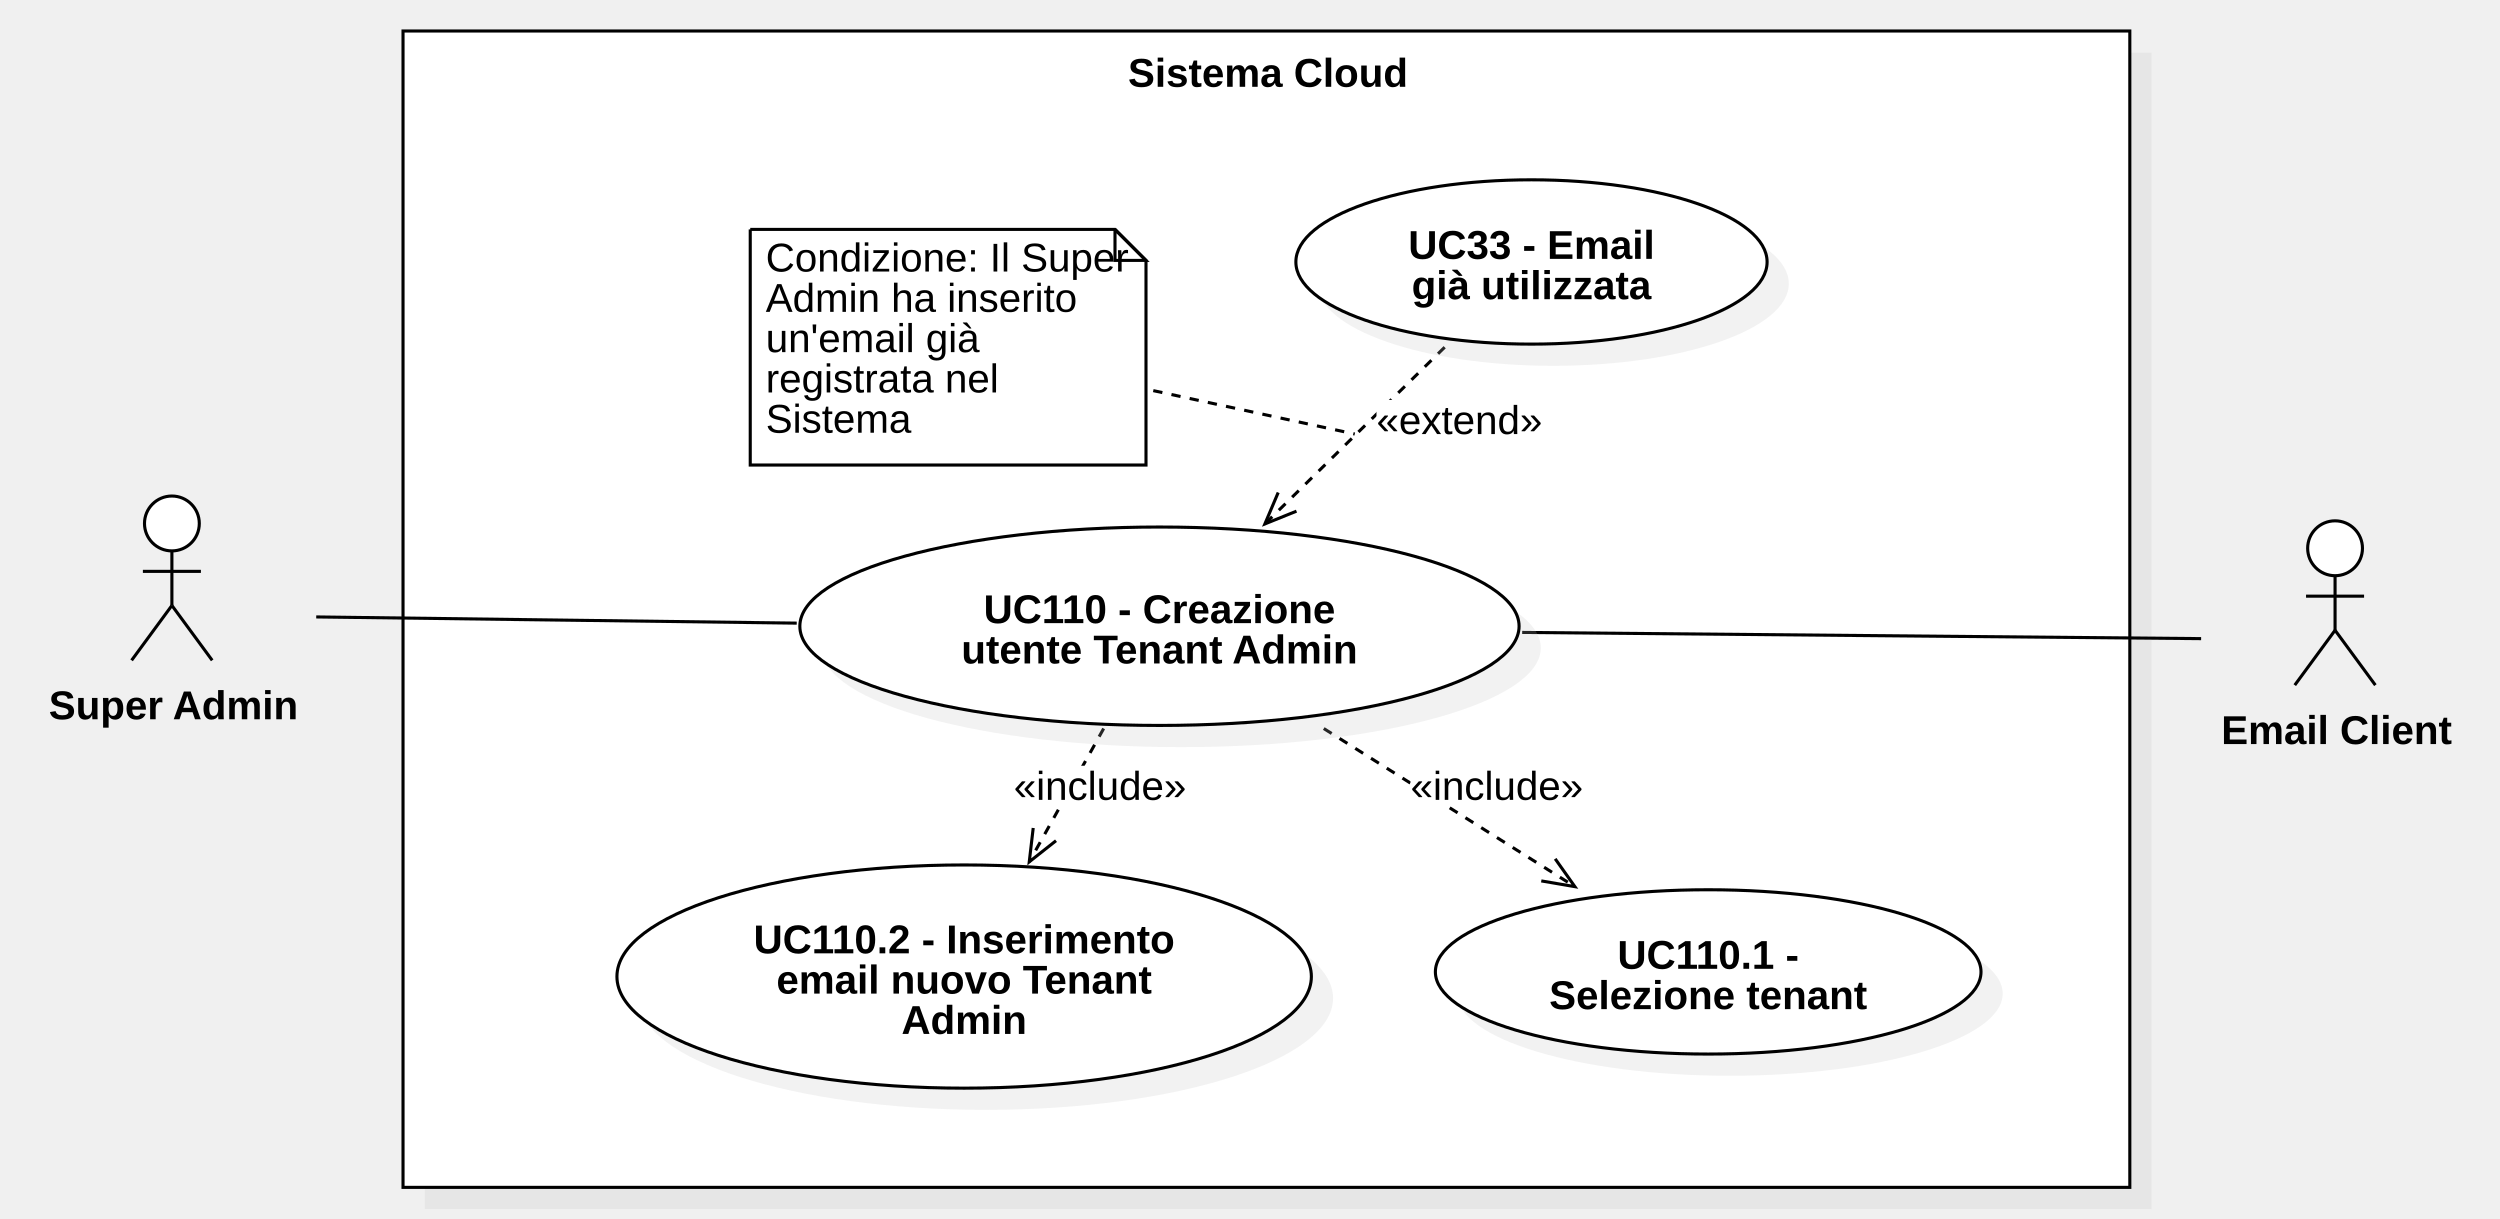
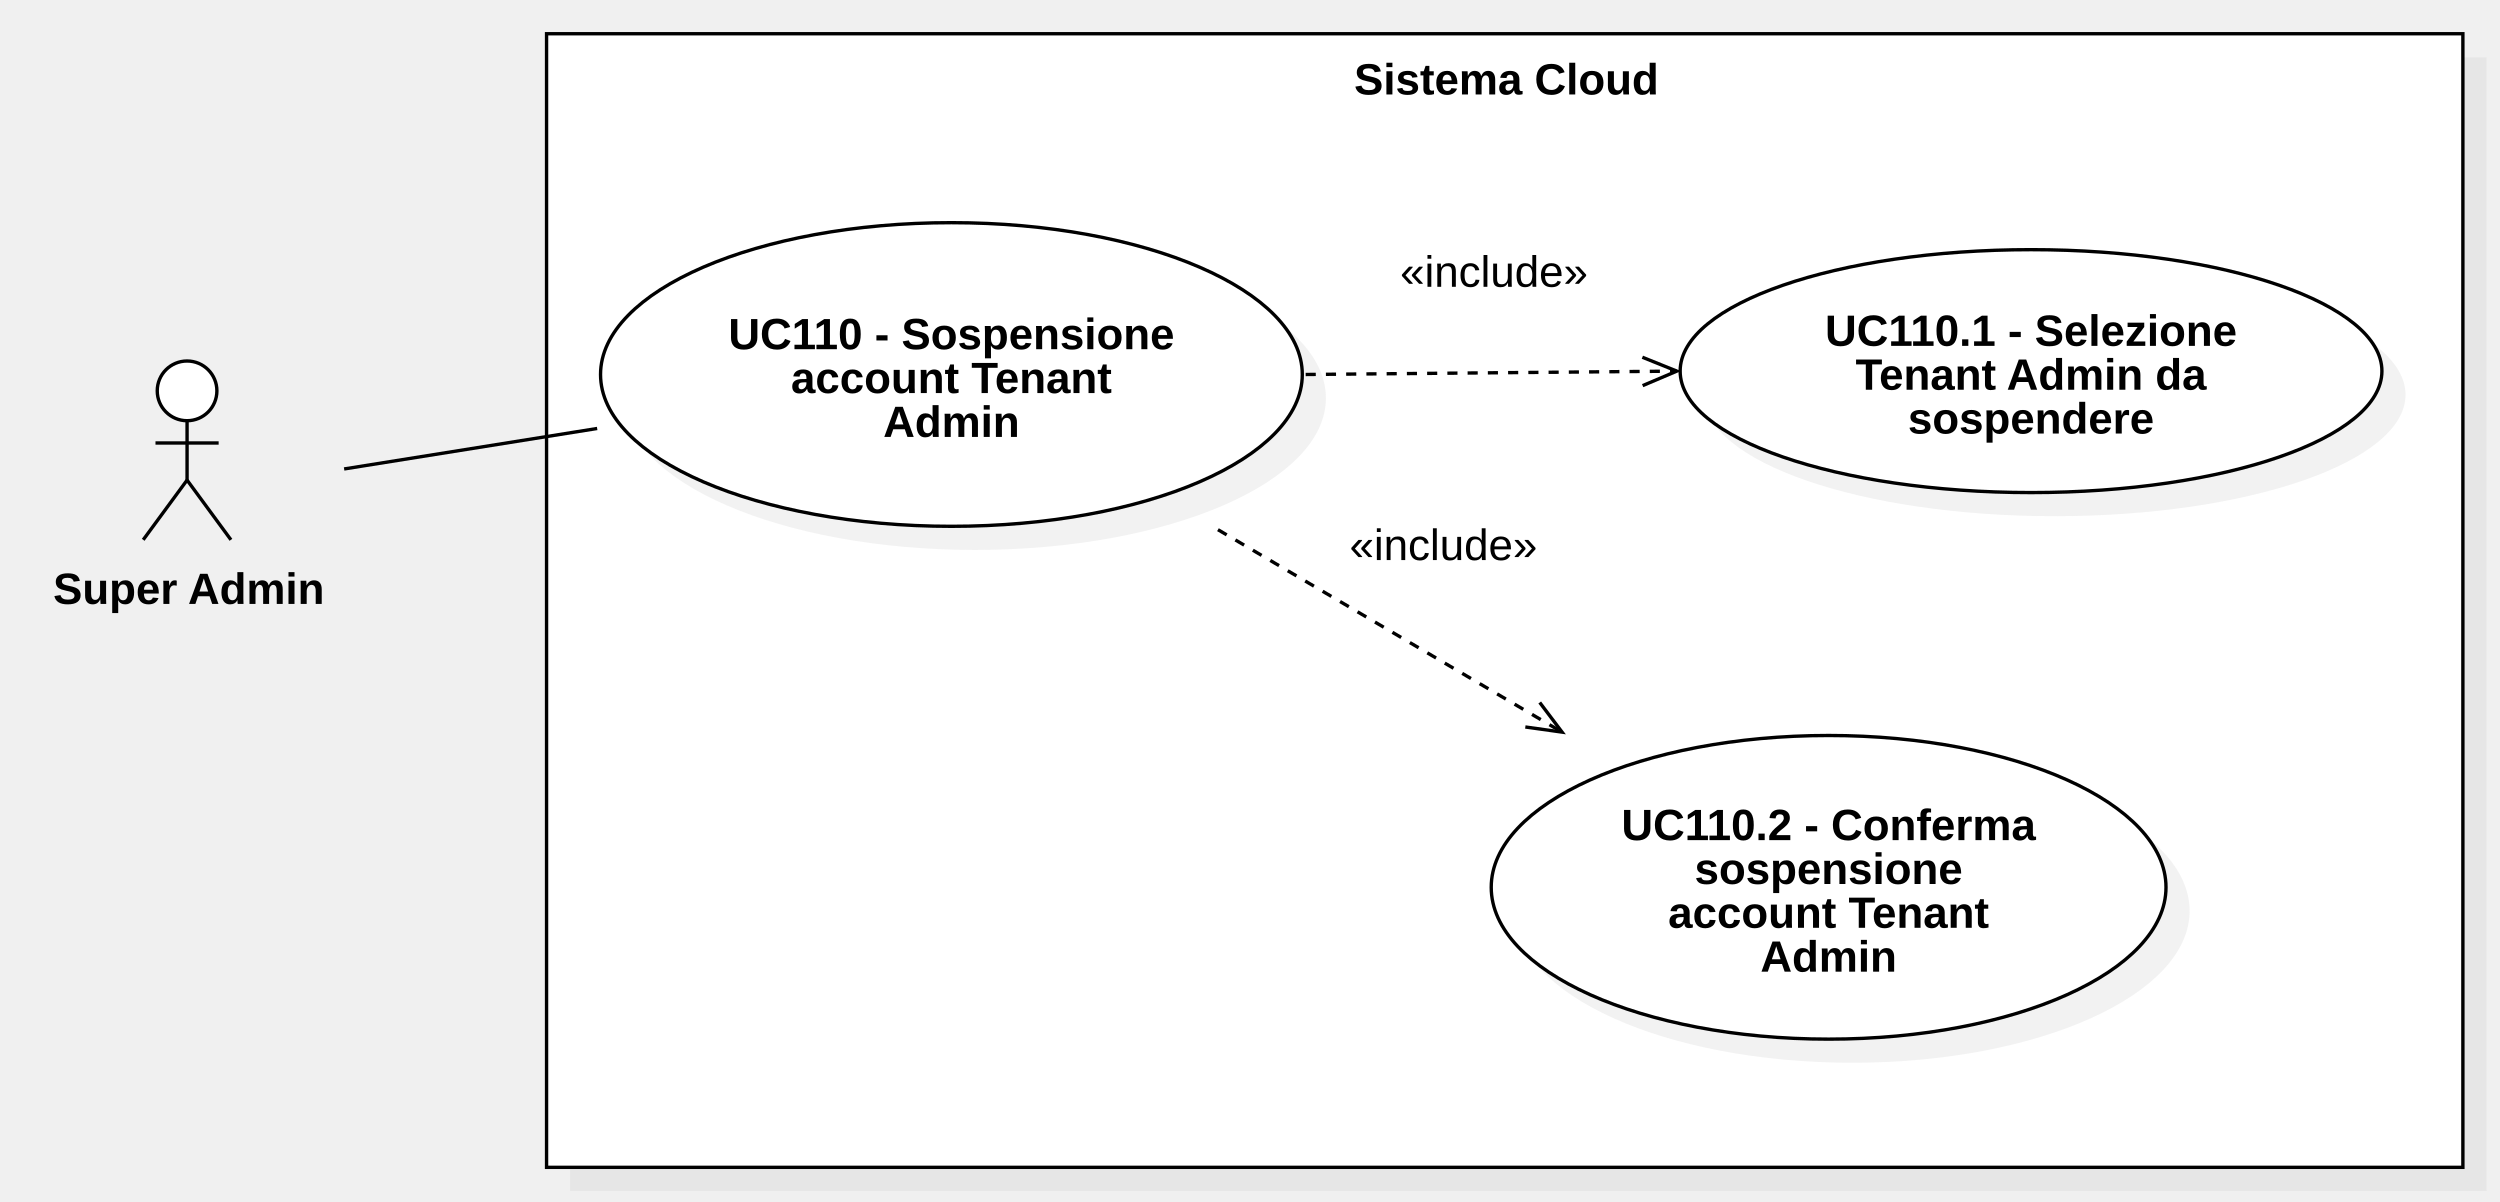
- <svg xmlns="http://www.w3.org/2000/svg" version="1.1" width="806.407" height="393">
+ <svg xmlns="http://www.w3.org/2000/svg" version="1.1" width="741" height="356">
  <defs />
  <g>
    <g>
-       <rect fill="#C0C0C0" stroke="none" x="346" y="370" width="557" height="373" transform="matrix(1 0 0 1 -209 -353)" fill-opacity="0.2" />
+       <rect fill="#C0C0C0" stroke="none" x="448" y="446" width="568" height="336" transform="matrix(1 0 0 1 -279 -429)" fill-opacity="0.2" />
    </g>
    <g>
-       <rect fill="#ffffff" stroke="none" x="339" y="363" width="557" height="373" transform="matrix(1 0 0 1 -209 -353)" />
+       <rect fill="#ffffff" stroke="none" x="441" y="439" width="568" height="336" transform="matrix(1 0 0 1 -279 -429)" />
    </g>
    <g>
-       <path fill="none" stroke="#000000" paint-order="fill stroke markers" d=" M 130 10 L 687 10 L 687 383 L 130 383 L 130 10 Z Z" stroke-miterlimit="10" stroke-dasharray="" />
+       <path fill="none" stroke="#000000" paint-order="fill stroke markers" d=" M 162 10 L 730 10 L 730 346 L 162 346 L 162 10 Z Z" stroke-miterlimit="10" stroke-dasharray="" />
    </g>
    <g>
      <g>
        <path fill="none" stroke="none" />
-         <text fill="#000000" stroke="none" font-family="Arial" font-size="13px" font-style="normal" font-weight="bold" text-decoration="undefined" x="618" y="376.5" text-anchor="middle" dominant-baseline="central" transform="matrix(1 0 0 1 -209 -353)">Sistema Cloud</text>
+         <text fill="#000000" stroke="none" font-family="Arial" font-size="13px" font-style="normal" font-weight="bold" text-decoration="undefined" x="725.5" y="452.5" text-anchor="middle" dominant-baseline="central" transform="matrix(1 0 0 1 -279 -429)">Sistema Cloud</text>
      </g>
    </g>
    <g>
-       <path fill="#ffffff" stroke="none" paint-order="stroke fill markers" d=" M 744.364 176.85 C 744.364 171.962 748.321 168 753.204 168 C 758.086 168 762.044 171.962 762.044 176.85 C 762.044 181.738 758.086 185.7 753.204 185.7 C 748.321 185.7 744.364 181.738 744.364 176.85 Z" />
+       <path fill="#ffffff" stroke="none" paint-order="stroke fill markers" d=" M 46.607 115.85 C 46.607 110.962 50.565 107 55.447 107 C 60.329 107 64.287 110.962 64.287 115.85 C 64.287 120.738 60.329 124.7 55.447 124.7 C 50.565 124.7 46.607 120.738 46.607 115.85 Z" />
    </g>
    <g>
-       <path fill="none" stroke="#000000" paint-order="fill stroke markers" d=" M 744.364 176.85 C 744.364 171.962 748.321 168 753.204 168 C 758.086 168 762.044 171.962 762.044 176.85 C 762.044 181.738 758.086 185.7 753.204 185.7 C 748.321 185.7 744.364 181.738 744.364 176.85 Z" stroke-miterlimit="10" stroke-dasharray="" />
+       <path fill="none" stroke="#000000" paint-order="fill stroke markers" d=" M 46.607 115.85 C 46.607 110.962 50.565 107 55.447 107 C 60.329 107 64.287 110.962 64.287 115.85 C 64.287 120.738 60.329 124.7 55.447 124.7 C 50.565 124.7 46.607 120.738 46.607 115.85 Z" stroke-miterlimit="10" stroke-dasharray="" />
    </g>
    <g>
-       <path fill="none" stroke="#000000" paint-order="fill stroke markers" d=" M 753.204 185.7 L 753.204 203.3" stroke-miterlimit="10" stroke-dasharray="" />
+       <path fill="none" stroke="#000000" paint-order="fill stroke markers" d=" M 55.447 124.7 L 55.447 142.3" stroke-miterlimit="10" stroke-dasharray="" />
    </g>
    <g>
-       <path fill="none" stroke="#000000" paint-order="fill stroke markers" d=" M 743.844 192.3 L 762.564 192.3" stroke-miterlimit="10" stroke-dasharray="" />
+       <path fill="none" stroke="#000000" paint-order="fill stroke markers" d=" M 46.087 131.3 L 64.807 131.3" stroke-miterlimit="10" stroke-dasharray="" />
    </g>
    <g>
-       <path fill="none" stroke="#000000" paint-order="fill stroke markers" d=" M 753.204 203.3 L 740.204 221" stroke-miterlimit="10" stroke-dasharray="" />
+       <path fill="none" stroke="#000000" paint-order="fill stroke markers" d=" M 55.447 142.3 L 42.447 160" stroke-miterlimit="10" stroke-dasharray="" />
    </g>
    <g>
-       <path fill="none" stroke="#000000" paint-order="fill stroke markers" d=" M 753.204 203.3 L 766.204 221" stroke-miterlimit="10" stroke-dasharray="" />
+       <path fill="none" stroke="#000000" paint-order="fill stroke markers" d=" M 55.447 142.3 L 68.447 160" stroke-miterlimit="10" stroke-dasharray="" />
    </g>
    <g>
      <g>
        <path fill="none" stroke="none" />
-         <text fill="#000000" stroke="none" font-family="Arial" font-size="13px" font-style="normal" font-weight="bold" text-decoration="undefined" x="962.704" y="588.5" text-anchor="middle" dominant-baseline="central" transform="matrix(1 0 0 1 -209 -353)">Email Client</text>
+         <text fill="#000000" stroke="none" font-family="Arial" font-size="13px" font-style="normal" font-weight="bold" text-decoration="undefined" x="334.947" y="603.5" text-anchor="middle" dominant-baseline="central" transform="matrix(1 0 0 1 -279 -429)">Super Admin</text>
      </g>
    </g>
    <g>
-       <path fill="none" stroke="#000000" paint-order="fill stroke markers" d=" M 491 204 L 710 206" stroke-miterlimit="10" stroke-dasharray="" />
+       <path fill="#C0C0C0" stroke="none" paint-order="stroke fill markers" d=" M 185 118 C 185 93.147 231.562 73 289 73 C 346.438 73 393 93.147 393 118 C 393 142.853 346.438 163 289 163 C 231.562 163 185 142.853 185 118 Z" fill-opacity="0.2" />
    </g>
    <g>
-       <path fill="none" stroke="#000000" paint-order="fill stroke markers" d=" M 466 112 L 408 169" stroke-miterlimit="10" stroke-dasharray="3" />
+       <path fill="#ffffff" stroke="none" paint-order="stroke fill markers" d=" M 178 111 C 178 86.147 224.562 66 282 66 C 339.438 66 386 86.147 386 111 C 386 135.853 339.438 156 282 156 C 224.562 156 178 135.853 178 111 Z" />
    </g>
    <g>
-       <path fill="none" stroke="#000000" paint-order="fill stroke markers" d=" M 412.298 158.874 L 408 169 L 418.199 164.879" stroke-miterlimit="10" stroke-dasharray="" />
-     </g>
-     <g>
-       <rect fill="#ffffff" stroke="none" x="653" y="482" width="53.492" height="13" transform="matrix(1 0 0 1 -209 -353)" />
+       <path fill="none" stroke="#000000" paint-order="fill stroke markers" d=" M 178 111 C 178 86.147 224.562 66 282 66 C 339.438 66 386 86.147 386 111 C 386 135.853 339.438 156 282 156 C 224.562 156 178 135.853 178 111 Z" stroke-miterlimit="10" stroke-dasharray="" />
    </g>
    <g>
      <g>
        <path fill="none" stroke="none" />
-         <text fill="#000000" stroke="none" font-family="Arial" font-size="13px" font-style="normal" font-weight="normal" text-decoration="undefined" x="679.746" y="488.5" text-anchor="middle" dominant-baseline="central" transform="matrix(1 0 0 1 -209 -353)">«extend»</text>
+         <text fill="#000000" stroke="none" font-family="Arial" font-size="13px" font-style="normal" font-weight="bold" text-decoration="undefined" x="561" y="528" text-anchor="middle" dominant-baseline="central" transform="matrix(1 0 0 1 -279 -429)">UC110 - Sospensione</text>
+         <text fill="#000000" stroke="none" font-family="Arial" font-size="13px" font-style="normal" font-weight="bold" text-decoration="undefined" x="561" y="541" text-anchor="middle" dominant-baseline="central" transform="matrix(1 0 0 1 -279 -429)">account Tenant</text>
+         <text fill="#000000" stroke="none" font-family="Arial" font-size="13px" font-style="normal" font-weight="bold" text-decoration="undefined" x="561" y="554" text-anchor="middle" dominant-baseline="central" transform="matrix(1 0 0 1 -279 -429)">Admin</text>
      </g>
    </g>
    <g>
-       <path fill="none" stroke="#000000" paint-order="fill stroke markers" d=" M 427 235 L 508 286" stroke-miterlimit="10" stroke-dasharray="3" />
+       <path fill="none" stroke="#000000" paint-order="fill stroke markers" d=" M 102 139 L 177 127" stroke-miterlimit="10" stroke-dasharray="" />
    </g>
    <g>
-       <path fill="none" stroke="#000000" paint-order="fill stroke markers" d=" M 497.157 284.147 L 508 286 L 501.643 277.023" stroke-miterlimit="10" stroke-dasharray="" />
+       <path fill="#C0C0C0" stroke="none" paint-order="stroke fill markers" d=" M 505 117 C 505 97.118 551.562 81 609 81 C 666.438 81 713 97.118 713 117 C 713 136.882 666.438 153 609 153 C 551.562 153 505 136.882 505 117 Z" fill-opacity="0.2" />
    </g>
    <g>
-       <rect fill="#ffffff" stroke="none" x="664" y="600" width="55.656" height="13" transform="matrix(1 0 0 1 -209 -353)" />
+       <path fill="#ffffff" stroke="none" paint-order="stroke fill markers" d=" M 498 110 C 498 90.118 544.562 74 602 74 C 659.438 74 706 90.118 706 110 C 706 129.882 659.438 146 602 146 C 544.562 146 498 129.882 498 110 Z" />
+     </g>
+     <g>
+       <path fill="none" stroke="#000000" paint-order="fill stroke markers" d=" M 498 110 C 498 90.118 544.562 74 602 74 C 659.438 74 706 90.118 706 110 C 706 129.882 659.438 146 602 146 C 544.562 146 498 129.882 498 110 Z" stroke-miterlimit="10" stroke-dasharray="" />
    </g>
    <g>
      <g>
        <path fill="none" stroke="none" />
-         <text fill="#000000" stroke="none" font-family="Arial" font-size="13px" font-style="normal" font-weight="normal" text-decoration="undefined" x="691.828" y="606.5" text-anchor="middle" dominant-baseline="central" transform="matrix(1 0 0 1 -209 -353)">«include»</text>
+         <text fill="#000000" stroke="none" font-family="Arial" font-size="13px" font-style="normal" font-weight="bold" text-decoration="undefined" x="881" y="527" text-anchor="middle" dominant-baseline="central" transform="matrix(1 0 0 1 -279 -429)">UC110.1 - Selezione</text>
+         <text fill="#000000" stroke="none" font-family="Arial" font-size="13px" font-style="normal" font-weight="bold" text-decoration="undefined" x="881" y="540" text-anchor="middle" dominant-baseline="central" transform="matrix(1 0 0 1 -279 -429)">Tenant Admin da</text>
+         <text fill="#000000" stroke="none" font-family="Arial" font-size="13px" font-style="normal" font-weight="bold" text-decoration="undefined" x="881" y="553" text-anchor="middle" dominant-baseline="central" transform="matrix(1 0 0 1 -279 -429)">sospendere</text>
      </g>
    </g>
    <g>
-       <path fill="none" stroke="#000000" paint-order="fill stroke markers" d=" M 356 235 L 332 278" stroke-miterlimit="10" stroke-dasharray="3" />
+       <path fill="none" stroke="#000000" paint-order="fill stroke markers" d=" M 387 111 L 497 110" stroke-miterlimit="10" stroke-dasharray="3" />
    </g>
    <g>
-       <path fill="none" stroke="#000000" paint-order="fill stroke markers" d=" M 333.277 267.074 L 332 278 L 340.629 271.178" stroke-miterlimit="10" stroke-dasharray="" />
+       <path fill="none" stroke="#000000" paint-order="fill stroke markers" d=" M 486.876 114.302 L 497 110 L 486.799 105.883" stroke-miterlimit="10" stroke-dasharray="" />
    </g>
    <g>
-       <rect fill="#ffffff" stroke="none" x="536" y="600" width="55.656" height="13" transform="matrix(1 0 0 1 -209 -353)" />
+       <rect fill="#ffffff" stroke="none" x="694" y="503" width="55.656" height="13" transform="matrix(1 0 0 1 -279 -429)" />
    </g>
    <g>
      <g>
        <path fill="none" stroke="none" />
-         <text fill="#000000" stroke="none" font-family="Arial" font-size="13px" font-style="normal" font-weight="normal" text-decoration="undefined" x="563.828" y="606.5" text-anchor="middle" dominant-baseline="central" transform="matrix(1 0 0 1 -209 -353)">«include»</text>
+         <text fill="#000000" stroke="none" font-family="Arial" font-size="13px" font-style="normal" font-weight="normal" text-decoration="undefined" x="721.828" y="509.5" text-anchor="middle" dominant-baseline="central" transform="matrix(1 0 0 1 -279 -429)">«include»</text>
      </g>
    </g>
    <g>
-       <path fill="#C0C0C0" stroke="none" paint-order="stroke fill markers" d=" M 265 209 C 265 191.327 316.935 177 381 177 C 445.065 177 497 191.327 497 209 C 497 226.673 445.065 241 381 241 C 316.935 241 265 226.673 265 209 Z" fill-opacity="0.2" />
+       <path fill="#C0C0C0" stroke="none" paint-order="stroke fill markers" d=" M 449 270 C 449 245.147 493.772 225 549 225 C 604.228 225 649 245.147 649 270 C 649 294.853 604.228 315 549 315 C 493.772 315 449 294.853 449 270 Z" fill-opacity="0.2" />
    </g>
    <g>
-       <path fill="#ffffff" stroke="none" paint-order="stroke fill markers" d=" M 258 202 C 258 184.327 309.935 170 374 170 C 438.065 170 490 184.327 490 202 C 490 219.673 438.065 234 374 234 C 309.935 234 258 219.673 258 202 Z" />
+       <path fill="#ffffff" stroke="none" paint-order="stroke fill markers" d=" M 442 263 C 442 238.147 486.772 218 542 218 C 597.228 218 642 238.147 642 263 C 642 287.853 597.228 308 542 308 C 486.772 308 442 287.853 442 263 Z" />
    </g>
    <g>
-       <path fill="none" stroke="#000000" paint-order="fill stroke markers" d=" M 258 202 C 258 184.327 309.935 170 374 170 C 438.065 170 490 184.327 490 202 C 490 219.673 438.065 234 374 234 C 309.935 234 258 219.673 258 202 Z" stroke-miterlimit="10" stroke-dasharray="" />
+       <path fill="none" stroke="#000000" paint-order="fill stroke markers" d=" M 442 263 C 442 238.147 486.772 218 542 218 C 597.228 218 642 238.147 642 263 C 642 287.853 597.228 308 542 308 C 486.772 308 442 287.853 442 263 Z" stroke-miterlimit="10" stroke-dasharray="" />
    </g>
    <g>
      <g>
        <path fill="none" stroke="none" />
-         <text fill="#000000" stroke="none" font-family="Arial" font-size="13px" font-style="normal" font-weight="bold" text-decoration="undefined" x="583" y="549.5" text-anchor="middle" dominant-baseline="central" transform="matrix(1 0 0 1 -209 -353)">UC110 - Creazione</text>
-         <text fill="#000000" stroke="none" font-family="Arial" font-size="13px" font-style="normal" font-weight="bold" text-decoration="undefined" x="583" y="562.5" text-anchor="middle" dominant-baseline="central" transform="matrix(1 0 0 1 -209 -353)">utente Tenant Admin</text>
+         <text fill="#000000" stroke="none" font-family="Arial" font-size="13px" font-style="normal" font-weight="bold" text-decoration="undefined" x="821" y="673.5" text-anchor="middle" dominant-baseline="central" transform="matrix(1 0 0 1 -279 -429)">UC110.2 - Conferma</text>
+         <text fill="#000000" stroke="none" font-family="Arial" font-size="13px" font-style="normal" font-weight="bold" text-decoration="undefined" x="821" y="686.5" text-anchor="middle" dominant-baseline="central" transform="matrix(1 0 0 1 -279 -429)">sospensione</text>
+         <text fill="#000000" stroke="none" font-family="Arial" font-size="13px" font-style="normal" font-weight="bold" text-decoration="undefined" x="821" y="699.5" text-anchor="middle" dominant-baseline="central" transform="matrix(1 0 0 1 -279 -429)">account Tenant</text>
+         <text fill="#000000" stroke="none" font-family="Arial" font-size="13px" font-style="normal" font-weight="bold" text-decoration="undefined" x="821" y="712.5" text-anchor="middle" dominant-baseline="central" transform="matrix(1 0 0 1 -279 -429)">Admin</text>
      </g>
    </g>
    <g>
-       <path fill="#C0C0C0" stroke="none" paint-order="stroke fill markers" d=" M 425 91.5 C 425 76.864 459.026 65 501 65 C 542.974 65 577 76.864 577 91.5 C 577 106.136 542.974 118 501 118 C 459.026 118 425 106.136 425 91.5 Z" fill-opacity="0.2" />
+       <path fill="none" stroke="#000000" paint-order="fill stroke markers" d=" M 361 157 L 463 217" stroke-miterlimit="10" stroke-dasharray="3" />
    </g>
    <g>
-       <path fill="#ffffff" stroke="none" paint-order="stroke fill markers" d=" M 418 84.5 C 418 69.864 452.026 58 494 58 C 535.974 58 570 69.864 570 84.5 C 570 99.136 535.974 111 494 111 C 452.026 111 418 99.136 418 84.5 Z" />
+       <path fill="none" stroke="#000000" paint-order="fill stroke markers" d=" M 452.106 215.476 L 463 217 L 456.375 208.219" stroke-miterlimit="10" stroke-dasharray="" />
    </g>
    <g>
-       <path fill="none" stroke="#000000" paint-order="fill stroke markers" d=" M 418 84.5 C 418 69.864 452.026 58 494 58 C 535.974 58 570 69.864 570 84.5 C 570 99.136 535.974 111 494 111 C 452.026 111 418 99.136 418 84.5 Z" stroke-miterlimit="10" stroke-dasharray="" />
+       <rect fill="#ffffff" stroke="none" x="679" y="584" width="55.656" height="13" transform="matrix(1 0 0 1 -279 -429)" />
    </g>
    <g>
      <g>
        <path fill="none" stroke="none" />
-         <text fill="#000000" stroke="none" font-family="Arial" font-size="13px" font-style="normal" font-weight="bold" text-decoration="undefined" x="703" y="432" text-anchor="middle" dominant-baseline="central" transform="matrix(1 0 0 1 -209 -353)">UC33 - Email</text>
-         <text fill="#000000" stroke="none" font-family="Arial" font-size="13px" font-style="normal" font-weight="bold" text-decoration="undefined" x="703" y="445" text-anchor="middle" dominant-baseline="central" transform="matrix(1 0 0 1 -209 -353)">già utilizzata</text>
-       </g>
-     </g>
-     <g>
-       <path fill="#C0C0C0" stroke="none" paint-order="stroke fill markers" d=" M 470 320.5 C 470 305.864 509.399 294 558 294 C 606.601 294 646 305.864 646 320.5 C 646 335.136 606.601 347 558 347 C 509.399 347 470 335.136 470 320.5 Z" fill-opacity="0.2" />
-     </g>
-     <g>
-       <path fill="#ffffff" stroke="none" paint-order="stroke fill markers" d=" M 463 313.5 C 463 298.864 502.399 287 551 287 C 599.601 287 639 298.864 639 313.5 C 639 328.136 599.601 340 551 340 C 502.399 340 463 328.136 463 313.5 Z" />
-     </g>
-     <g>
-       <path fill="none" stroke="#000000" paint-order="fill stroke markers" d=" M 463 313.5 C 463 298.864 502.399 287 551 287 C 599.601 287 639 298.864 639 313.5 C 639 328.136 599.601 340 551 340 C 502.399 340 463 328.136 463 313.5 Z" stroke-miterlimit="10" stroke-dasharray="" />
-     </g>
-     <g>
-       <g>
-         <path fill="none" stroke="none" />
-         <text fill="#000000" stroke="none" font-family="Arial" font-size="13px" font-style="normal" font-weight="bold" text-decoration="undefined" x="760" y="661" text-anchor="middle" dominant-baseline="central" transform="matrix(1 0 0 1 -209 -353)">UC110.1 -</text>
-         <text fill="#000000" stroke="none" font-family="Arial" font-size="13px" font-style="normal" font-weight="bold" text-decoration="undefined" x="760" y="674" text-anchor="middle" dominant-baseline="central" transform="matrix(1 0 0 1 -209 -353)">Selezione tenant</text>
-       </g>
-     </g>
-     <g>
-       <path fill="#ffffff" stroke="none" paint-order="stroke fill markers" d=" M 46.607 168.85 C 46.607 163.962 50.565 160 55.447 160 C 60.329 160 64.287 163.962 64.287 168.85 C 64.287 173.738 60.329 177.7 55.447 177.7 C 50.565 177.7 46.607 173.738 46.607 168.85 Z" />
-     </g>
-     <g>
-       <path fill="none" stroke="#000000" paint-order="fill stroke markers" d=" M 46.607 168.85 C 46.607 163.962 50.565 160 55.447 160 C 60.329 160 64.287 163.962 64.287 168.85 C 64.287 173.738 60.329 177.7 55.447 177.7 C 50.565 177.7 46.607 173.738 46.607 168.85 Z" stroke-miterlimit="10" stroke-dasharray="" />
-     </g>
-     <g>
-       <path fill="none" stroke="#000000" paint-order="fill stroke markers" d=" M 55.447 177.7 L 55.447 195.3" stroke-miterlimit="10" stroke-dasharray="" />
-     </g>
-     <g>
-       <path fill="none" stroke="#000000" paint-order="fill stroke markers" d=" M 46.087 184.3 L 64.807 184.3" stroke-miterlimit="10" stroke-dasharray="" />
-     </g>
-     <g>
-       <path fill="none" stroke="#000000" paint-order="fill stroke markers" d=" M 55.447 195.3 L 42.447 213" stroke-miterlimit="10" stroke-dasharray="" />
-     </g>
-     <g>
-       <path fill="none" stroke="#000000" paint-order="fill stroke markers" d=" M 55.447 195.3 L 68.447 213" stroke-miterlimit="10" stroke-dasharray="" />
-     </g>
-     <g>
-       <g>
-         <path fill="none" stroke="none" />
-         <text fill="#000000" stroke="none" font-family="Arial" font-size="13px" font-style="normal" font-weight="bold" text-decoration="undefined" x="264.947" y="580.5" text-anchor="middle" dominant-baseline="central" transform="matrix(1 0 0 1 -209 -353)">Super Admin</text>
-       </g>
-     </g>
-     <g>
-       <path fill="none" stroke="#000000" paint-order="fill stroke markers" d=" M 102 199 L 257 201" stroke-miterlimit="10" stroke-dasharray="" />
-     </g>
-     <g>
-       <path fill="#ffffff" stroke="none" paint-order="stroke fill markers" d=" M 242 74 L 359.656 74 L 369.656 84 L 369.656 150 L 242 150 L 242 74" />
-     </g>
-     <g>
-       <path fill="none" stroke="#000000" paint-order="fill stroke markers" d=" M 242 74 L 359.656 74 L 369.656 84 L 369.656 150 L 242 150 L 242 74 L 242 74" stroke-miterlimit="10" stroke-dasharray="" />
-     </g>
-     <g>
-       <path fill="none" stroke="#000000" paint-order="fill stroke markers" d=" M 359.656 74 L 359.656 84 L 369.656 84 L 359.656 74" stroke-miterlimit="10" stroke-dasharray="" />
-     </g>
-     <g>
-       <g>
-         <path fill="none" stroke="none" />
-         <text fill="#000000" stroke="none" font-family="Arial" font-size="13px" font-style="normal" font-weight="normal" text-decoration="undefined" x="456" y="432" text-anchor="start" dominant-baseline="text-before-edge" transform="matrix(1 0 0 1 -209 -353)">Condizione: Il Super</text>
-         <text fill="#000000" stroke="none" font-family="Arial" font-size="13px" font-style="normal" font-weight="normal" text-decoration="undefined" x="456" y="445" text-anchor="start" dominant-baseline="text-before-edge" transform="matrix(1 0 0 1 -209 -353)">Admin ha inserito</text>
-         <text fill="#000000" stroke="none" font-family="Arial" font-size="13px" font-style="normal" font-weight="normal" text-decoration="undefined" x="456" y="458" text-anchor="start" dominant-baseline="text-before-edge" transform="matrix(1 0 0 1 -209 -353)">un'email già</text>
-         <text fill="#000000" stroke="none" font-family="Arial" font-size="13px" font-style="normal" font-weight="normal" text-decoration="undefined" x="456" y="471" text-anchor="start" dominant-baseline="text-before-edge" transform="matrix(1 0 0 1 -209 -353)">registrata nel</text>
-         <text fill="#000000" stroke="none" font-family="Arial" font-size="13px" font-style="normal" font-weight="normal" text-decoration="undefined" x="456" y="484" text-anchor="start" dominant-baseline="text-before-edge" transform="matrix(1 0 0 1 -209 -353)">Sistema</text>
-       </g>
-     </g>
-     <g>
-       <path fill="none" stroke="#000000" paint-order="fill stroke markers" d=" M 372 126 L 437 140" stroke-miterlimit="10" stroke-dasharray="3" />
-     </g>
-     <g>
-       <path fill="#C0C0C0" stroke="none" paint-order="stroke fill markers" d=" M 206 322 C 206 302.118 256.144 286 318 286 C 379.856 286 430 302.118 430 322 C 430 341.882 379.856 358 318 358 C 256.144 358 206 341.882 206 322 Z" fill-opacity="0.2" />
-     </g>
-     <g>
-       <path fill="#ffffff" stroke="none" paint-order="stroke fill markers" d=" M 199 315 C 199 295.118 249.144 279 311 279 C 372.856 279 423 295.118 423 315 C 423 334.882 372.856 351 311 351 C 249.144 351 199 334.882 199 315 Z" />
-     </g>
-     <g>
-       <path fill="none" stroke="#000000" paint-order="fill stroke markers" d=" M 199 315 C 199 295.118 249.144 279 311 279 C 372.856 279 423 295.118 423 315 C 423 334.882 372.856 351 311 351 C 249.144 351 199 334.882 199 315 Z" stroke-miterlimit="10" stroke-dasharray="" />
-     </g>
-     <g>
-       <g>
-         <path fill="none" stroke="none" />
-         <text fill="#000000" stroke="none" font-family="Arial" font-size="13px" font-style="normal" font-weight="bold" text-decoration="undefined" x="520" y="656" text-anchor="middle" dominant-baseline="central" transform="matrix(1 0 0 1 -209 -353)">UC110.2 - Inserimento</text>
-         <text fill="#000000" stroke="none" font-family="Arial" font-size="13px" font-style="normal" font-weight="bold" text-decoration="undefined" x="520" y="669" text-anchor="middle" dominant-baseline="central" transform="matrix(1 0 0 1 -209 -353)">email nuovo Tenant</text>
-         <text fill="#000000" stroke="none" font-family="Arial" font-size="13px" font-style="normal" font-weight="bold" text-decoration="undefined" x="520" y="682" text-anchor="middle" dominant-baseline="central" transform="matrix(1 0 0 1 -209 -353)">Admin</text>
+         <text fill="#000000" stroke="none" font-family="Arial" font-size="13px" font-style="normal" font-weight="normal" text-decoration="undefined" x="706.828" y="590.5" text-anchor="middle" dominant-baseline="central" transform="matrix(1 0 0 1 -279 -429)">«include»</text>
      </g>
    </g>
  </g>
</svg>
